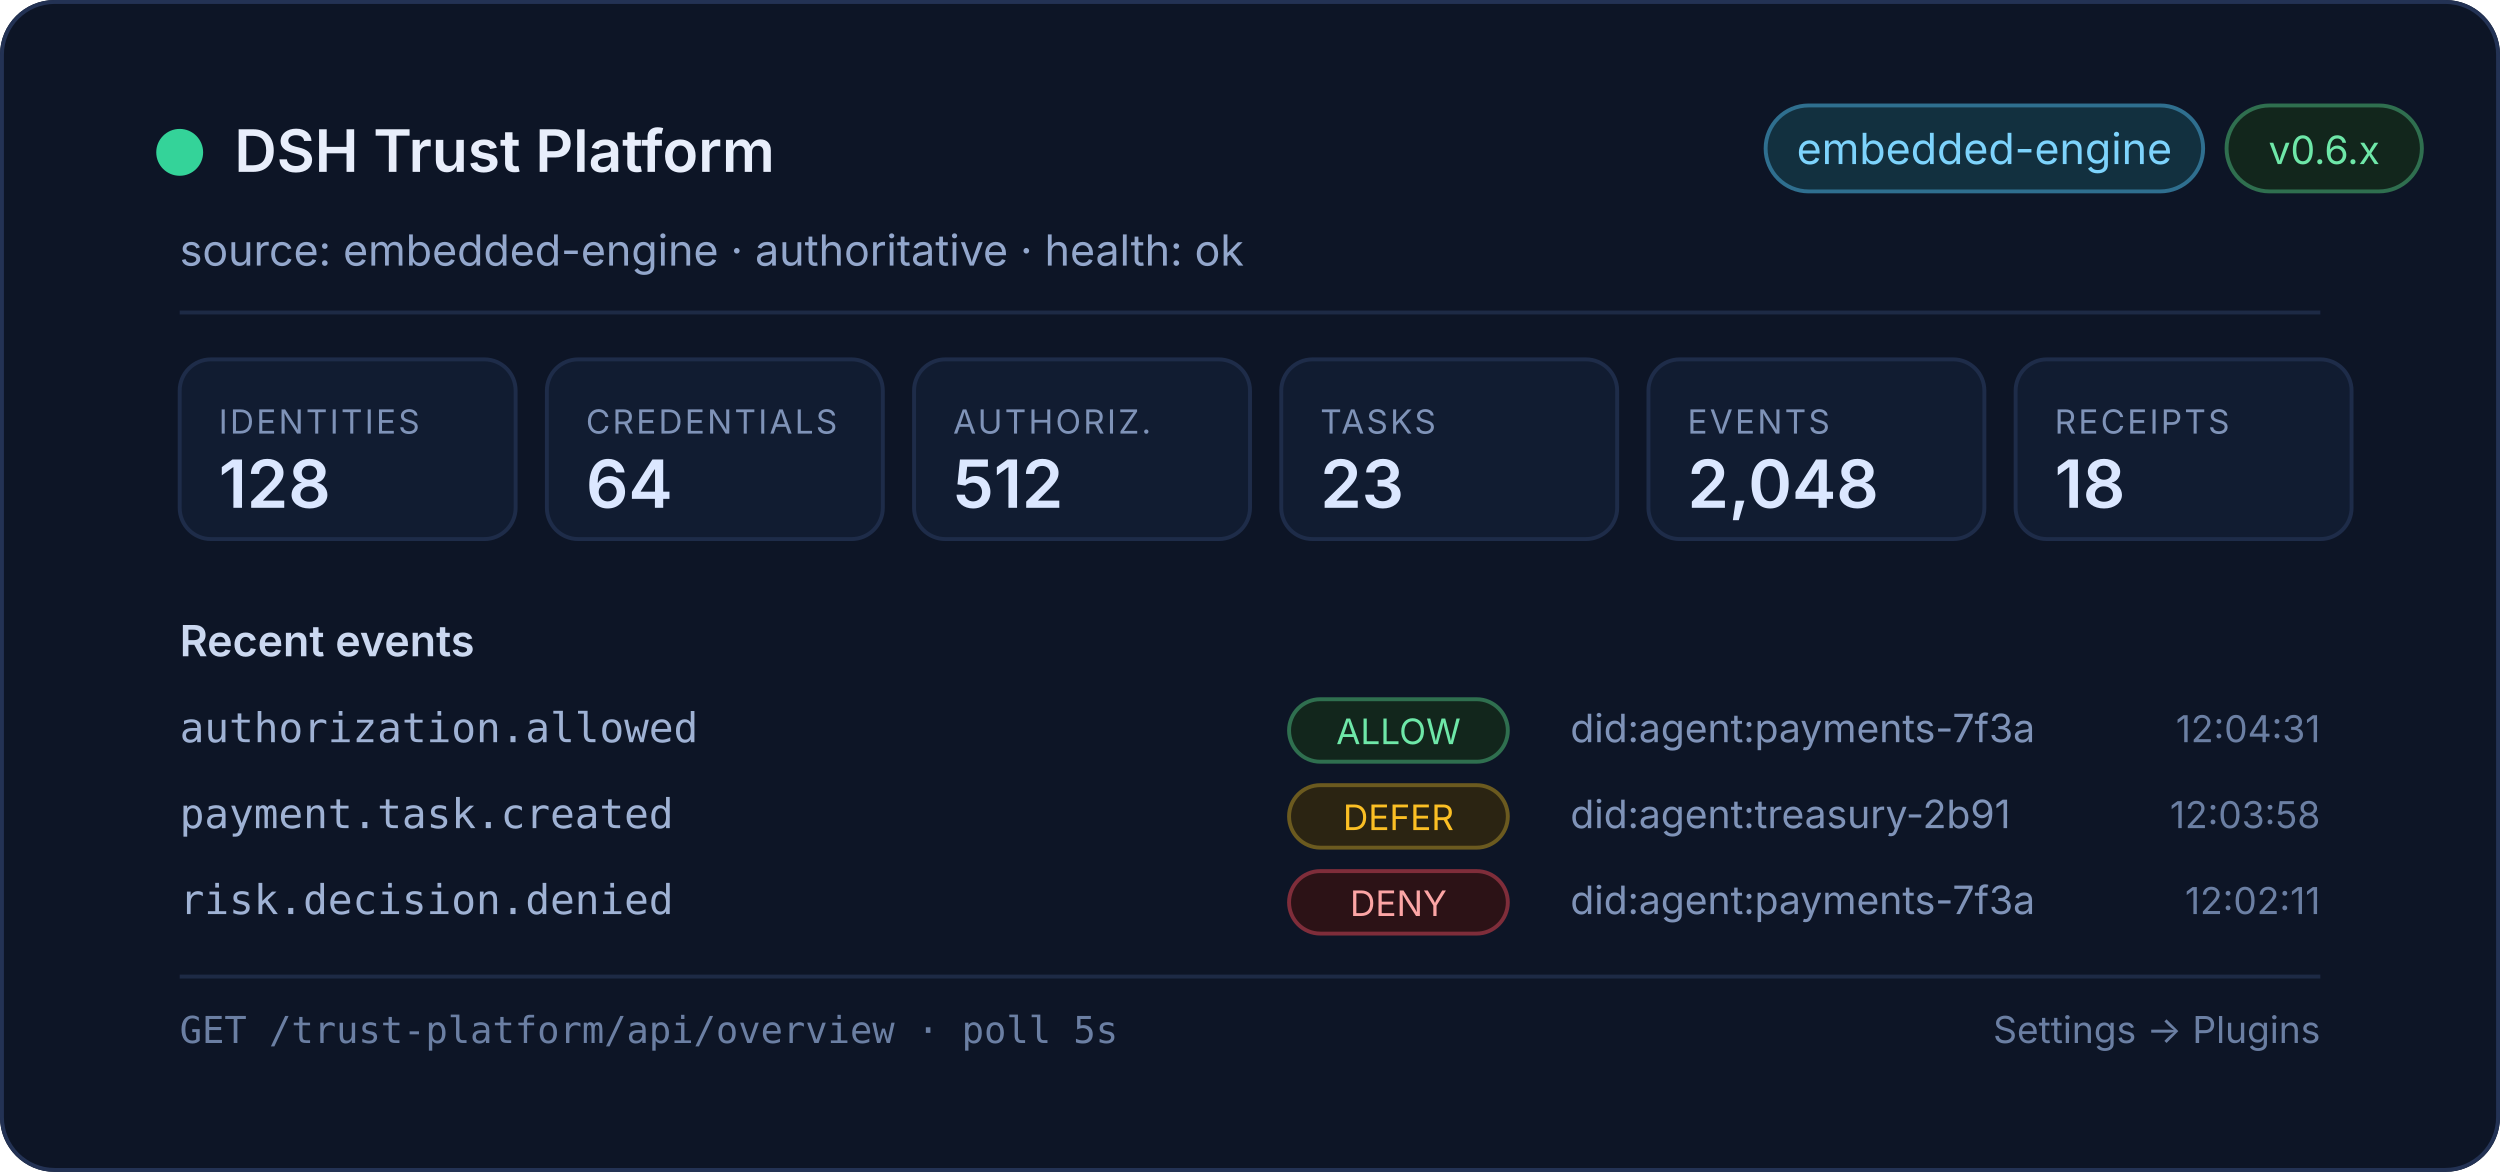
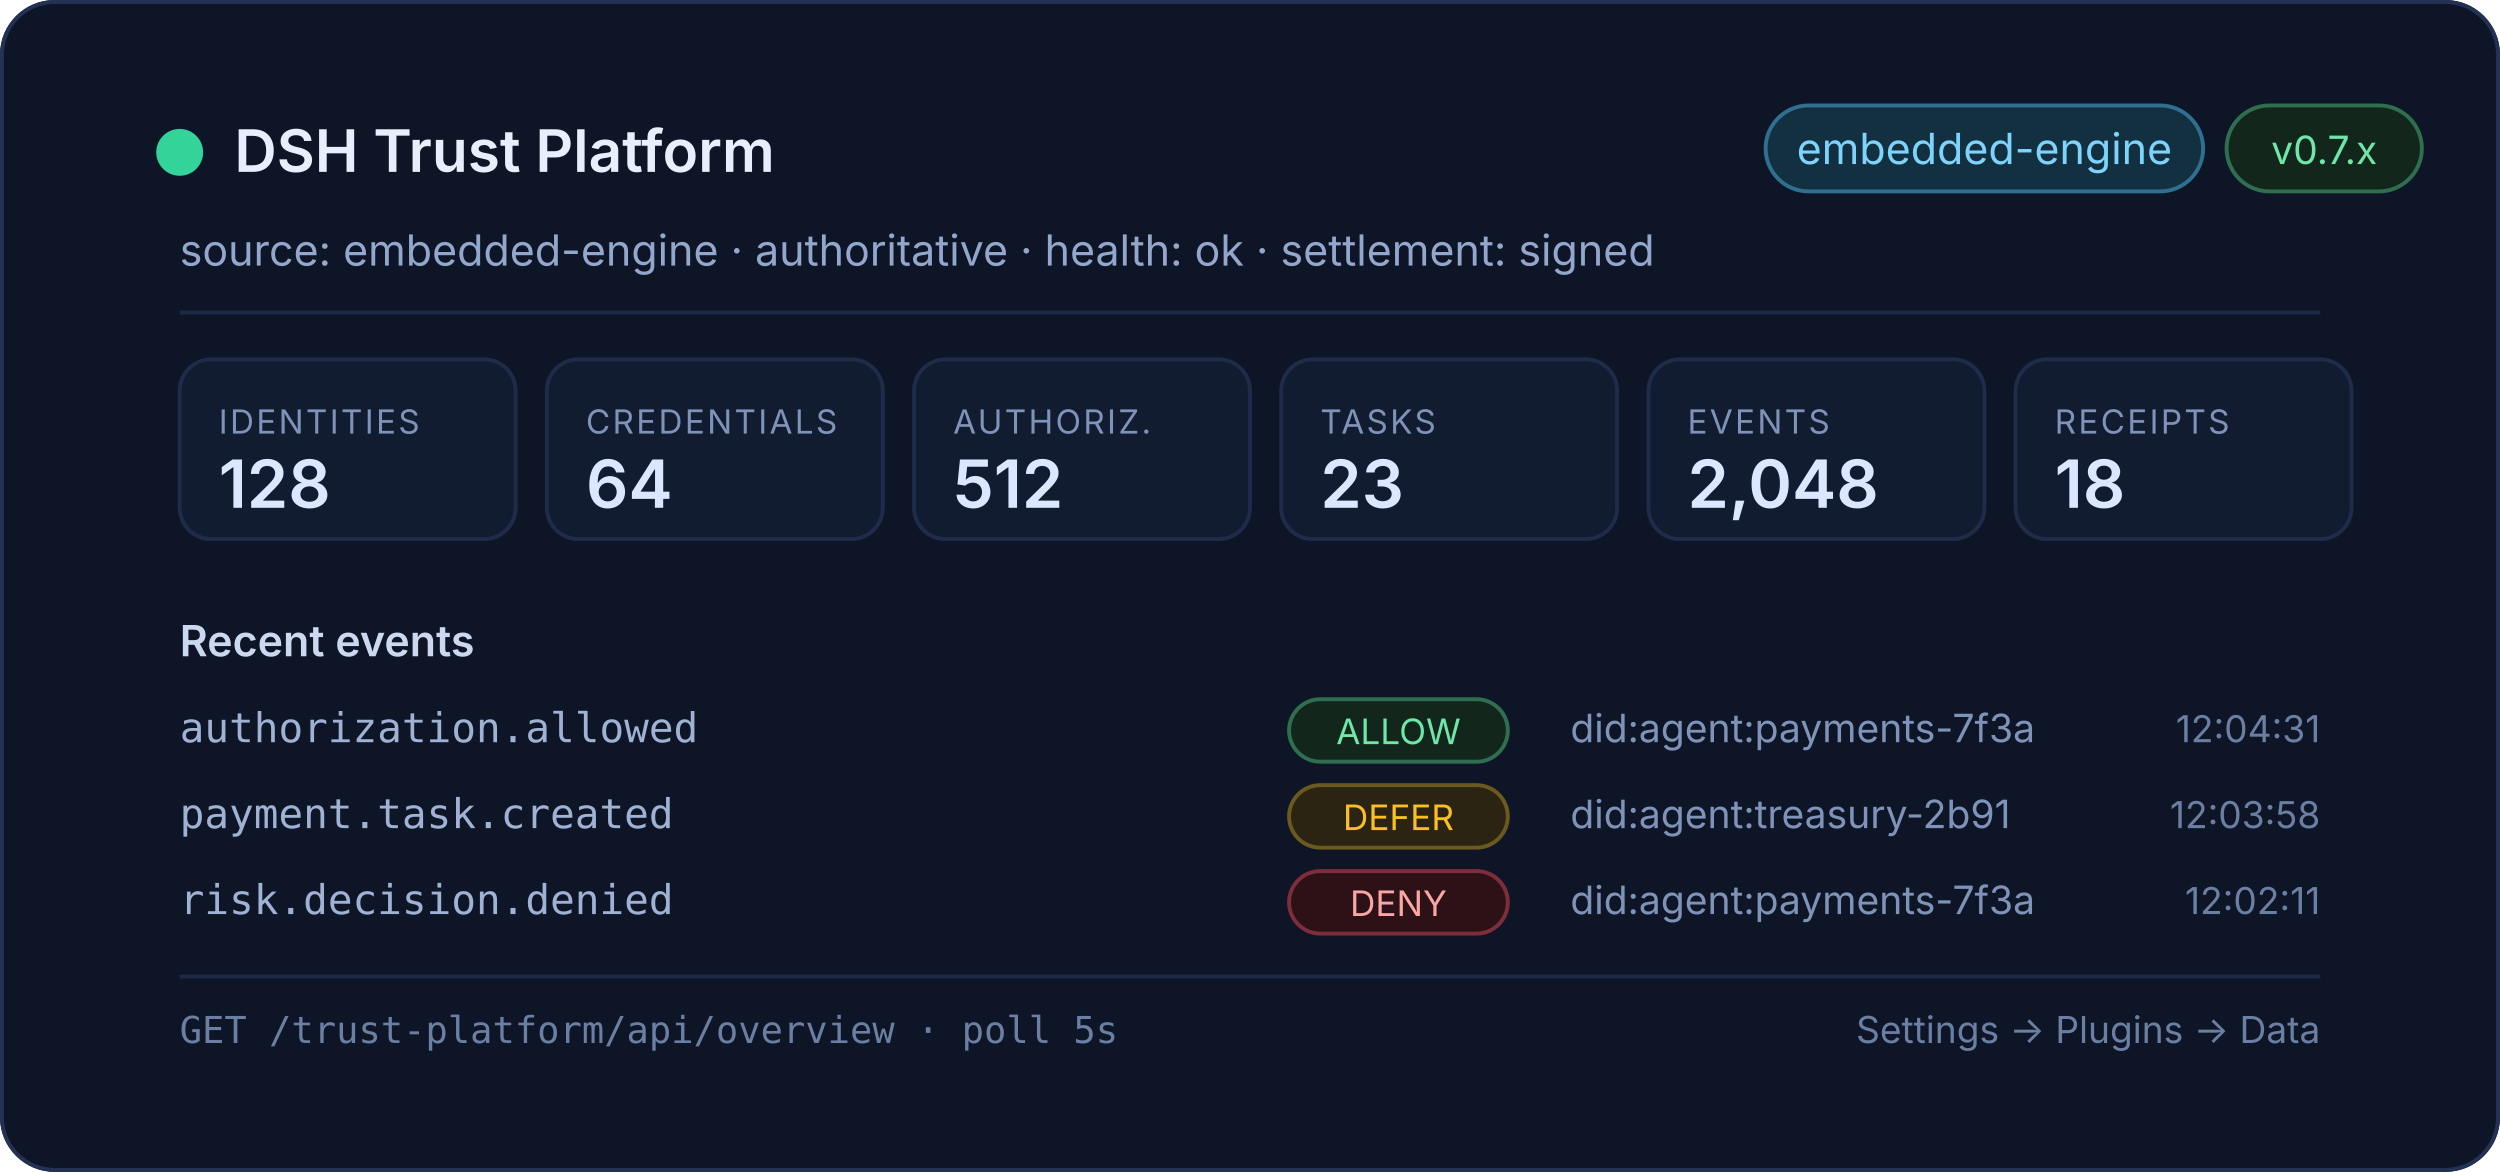
<svg xmlns="http://www.w3.org/2000/svg" width="640" height="300" viewBox="0 0 640 300" role="img" aria-labelledby="tp-title tp-desc">
  <rect width="640" height="300" rx="14" fill="#0d1526" />
  <rect x="0.5" y="0.5" width="639" height="299" rx="13.5" fill="none" stroke="#233254" />
  <circle cx="46" cy="39" r="6" fill="#34d399" />
  <text x="60" y="44" font-family="ui-sans-serif, system-ui, -apple-system, 'Segoe UI', sans-serif" font-size="15" font-weight="600" fill="#e8eefb">DSH Trust Platform</text>
  <rect x="452" y="27" width="112" height="22" rx="11" fill="#12303f" stroke="#2f6f8f" />
  <text x="508" y="42" text-anchor="middle" font-family="ui-sans-serif, system-ui, -apple-system, 'Segoe UI', sans-serif" font-size="11" fill="#7dd3fc">embedded-engine</text>
  <rect x="570" y="27" width="50" height="22" rx="11" fill="#12261c" stroke="#2f6f4f" />
-   <text x="595" y="42" text-anchor="middle" font-family="ui-sans-serif, system-ui, -apple-system, 'Segoe UI', sans-serif" font-size="10" fill="#6ee7a8">v0.6.x</text>
-   <text x="46" y="68" font-family="ui-sans-serif, system-ui, -apple-system, 'Segoe UI', sans-serif" font-size="11" fill="#93a7cc">source: embedded-engine · authoritative · health: ok</text>
+   <text x="595" y="42" text-anchor="middle" font-family="ui-sans-serif, system-ui, -apple-system, 'Segoe UI', sans-serif" font-size="10" fill="#6ee7a8">v0.7.x</text>
+   <text x="46" y="68" font-family="ui-sans-serif, system-ui, -apple-system, 'Segoe UI', sans-serif" font-size="11" fill="#93a7cc">source: embedded-engine · authoritative · health: ok · settlement: signed</text>
  <line x1="46" y1="80" x2="594" y2="80" stroke="#1d2a45" />
  <rect x="46" y="92" width="86" height="46" rx="8" fill="#111c31" stroke="#1e2c49" />
  <text x="56" y="111" font-family="ui-sans-serif, system-ui, -apple-system, 'Segoe UI', sans-serif" font-size="8.5" letter-spacing="0.6" fill="#7f93b8">IDENTITIES</text>
  <text x="56" y="130" font-family="ui-sans-serif, system-ui, -apple-system, 'Segoe UI', sans-serif" font-size="17" font-weight="600" fill="#dbe7ff">128</text>
  <rect x="140" y="92" width="86" height="46" rx="8" fill="#111c31" stroke="#1e2c49" />
  <text x="150" y="111" font-family="ui-sans-serif, system-ui, -apple-system, 'Segoe UI', sans-serif" font-size="8.5" letter-spacing="0.6" fill="#7f93b8">CREDENTIALS</text>
  <text x="150" y="130" font-family="ui-sans-serif, system-ui, -apple-system, 'Segoe UI', sans-serif" font-size="17" font-weight="600" fill="#dbe7ff">64</text>
  <rect x="234" y="92" width="86" height="46" rx="8" fill="#111c31" stroke="#1e2c49" />
  <text x="244" y="111" font-family="ui-sans-serif, system-ui, -apple-system, 'Segoe UI', sans-serif" font-size="8.5" letter-spacing="0.6" fill="#7f93b8">AUTHORIZ.</text>
  <text x="244" y="130" font-family="ui-sans-serif, system-ui, -apple-system, 'Segoe UI', sans-serif" font-size="17" font-weight="600" fill="#dbe7ff">512</text>
  <rect x="328" y="92" width="86" height="46" rx="8" fill="#111c31" stroke="#1e2c49" />
  <text x="338" y="111" font-family="ui-sans-serif, system-ui, -apple-system, 'Segoe UI', sans-serif" font-size="8.5" letter-spacing="0.6" fill="#7f93b8">TASKS</text>
  <text x="338" y="130" font-family="ui-sans-serif, system-ui, -apple-system, 'Segoe UI', sans-serif" font-size="17" font-weight="600" fill="#dbe7ff">23</text>
  <rect x="422" y="92" width="86" height="46" rx="8" fill="#111c31" stroke="#1e2c49" />
  <text x="432" y="111" font-family="ui-sans-serif, system-ui, -apple-system, 'Segoe UI', sans-serif" font-size="8.5" letter-spacing="0.6" fill="#7f93b8">EVENTS</text>
  <text x="432" y="130" font-family="ui-sans-serif, system-ui, -apple-system, 'Segoe UI', sans-serif" font-size="17" font-weight="600" fill="#dbe7ff">2,048</text>
  <rect x="516" y="92" width="86" height="46" rx="8" fill="#111c31" stroke="#1e2c49" />
  <text x="526" y="111" font-family="ui-sans-serif, system-ui, -apple-system, 'Segoe UI', sans-serif" font-size="8.5" letter-spacing="0.6" fill="#7f93b8">RECEIPTS</text>
  <text x="526" y="130" font-family="ui-sans-serif, system-ui, -apple-system, 'Segoe UI', sans-serif" font-size="17" font-weight="600" fill="#dbe7ff">18</text>
  <text x="46" y="168" font-family="ui-sans-serif, system-ui, -apple-system, 'Segoe UI', sans-serif" font-size="11" font-weight="600" fill="#cbd8f0">Recent events</text>
  <text x="46" y="190" font-family="ui-monospace, SFMono-Regular, 'Cascadia Mono', Consolas, monospace" font-size="10.5" fill="#9fb2d4">authorization.allowed</text>
  <rect x="330" y="179" width="56" height="16" rx="8" fill="#12261c" stroke="#2f6f4f" />
  <text x="358" y="190.5" text-anchor="middle" font-family="ui-sans-serif, system-ui, -apple-system, 'Segoe UI', sans-serif" font-size="9" fill="#6ee7a8">ALLOW</text>
  <text x="402" y="190" font-family="ui-sans-serif, system-ui, -apple-system, 'Segoe UI', sans-serif" font-size="10" fill="#7f93b8">did:agent:payments-7f3a</text>
  <text x="594" y="190" text-anchor="end" font-family="ui-sans-serif, system-ui, -apple-system, 'Segoe UI', sans-serif" font-size="9.5" fill="#6b7fa3">12:04:31</text>
  <text x="46" y="212" font-family="ui-monospace, SFMono-Regular, 'Cascadia Mono', Consolas, monospace" font-size="10.5" fill="#9fb2d4">payment.task.created</text>
  <rect x="330" y="201" width="56" height="16" rx="8" fill="#2b2412" stroke="#6b5a1f" />
  <text x="358" y="212.5" text-anchor="middle" font-family="ui-sans-serif, system-ui, -apple-system, 'Segoe UI', sans-serif" font-size="9" fill="#fbbf24">DEFER</text>
  <text x="402" y="212" font-family="ui-sans-serif, system-ui, -apple-system, 'Segoe UI', sans-serif" font-size="10" fill="#7f93b8">did:agent:treasury-2b91</text>
  <text x="594" y="212" text-anchor="end" font-family="ui-sans-serif, system-ui, -apple-system, 'Segoe UI', sans-serif" font-size="9.5" fill="#6b7fa3">12:03:58</text>
  <text x="46" y="234" font-family="ui-monospace, SFMono-Regular, 'Cascadia Mono', Consolas, monospace" font-size="10.5" fill="#9fb2d4">risk.decision.denied</text>
  <rect x="330" y="223" width="56" height="16" rx="8" fill="#2c1216" stroke="#7f2d3a" />
  <text x="358" y="234.5" text-anchor="middle" font-family="ui-sans-serif, system-ui, -apple-system, 'Segoe UI', sans-serif" font-size="9" fill="#fca5a5">DENY</text>
  <text x="402" y="234" font-family="ui-sans-serif, system-ui, -apple-system, 'Segoe UI', sans-serif" font-size="10" fill="#7f93b8">did:agent:payments-7f3a</text>
  <text x="594" y="234" text-anchor="end" font-family="ui-sans-serif, system-ui, -apple-system, 'Segoe UI', sans-serif" font-size="9.5" fill="#6b7fa3">12:02:11</text>
  <line x1="46" y1="250" x2="594" y2="250" stroke="#1d2a45" />
  <text x="46" y="267" font-family="ui-monospace, SFMono-Regular, 'Cascadia Mono', Consolas, monospace" font-size="9.5" fill="#6b7fa3">GET /trust-platform/api/overview · poll 5s</text>
-   <text x="594" y="267" text-anchor="end" font-family="ui-sans-serif, system-ui, -apple-system, 'Segoe UI', sans-serif" font-size="9.5" fill="#6b7fa3">Settings → Plugins</text>
+   <text x="594" y="267" text-anchor="end" font-family="ui-sans-serif, system-ui, -apple-system, 'Segoe UI', sans-serif" font-size="9.5" fill="#6b7fa3">Settings → Plugins → Data</text>
</svg>
